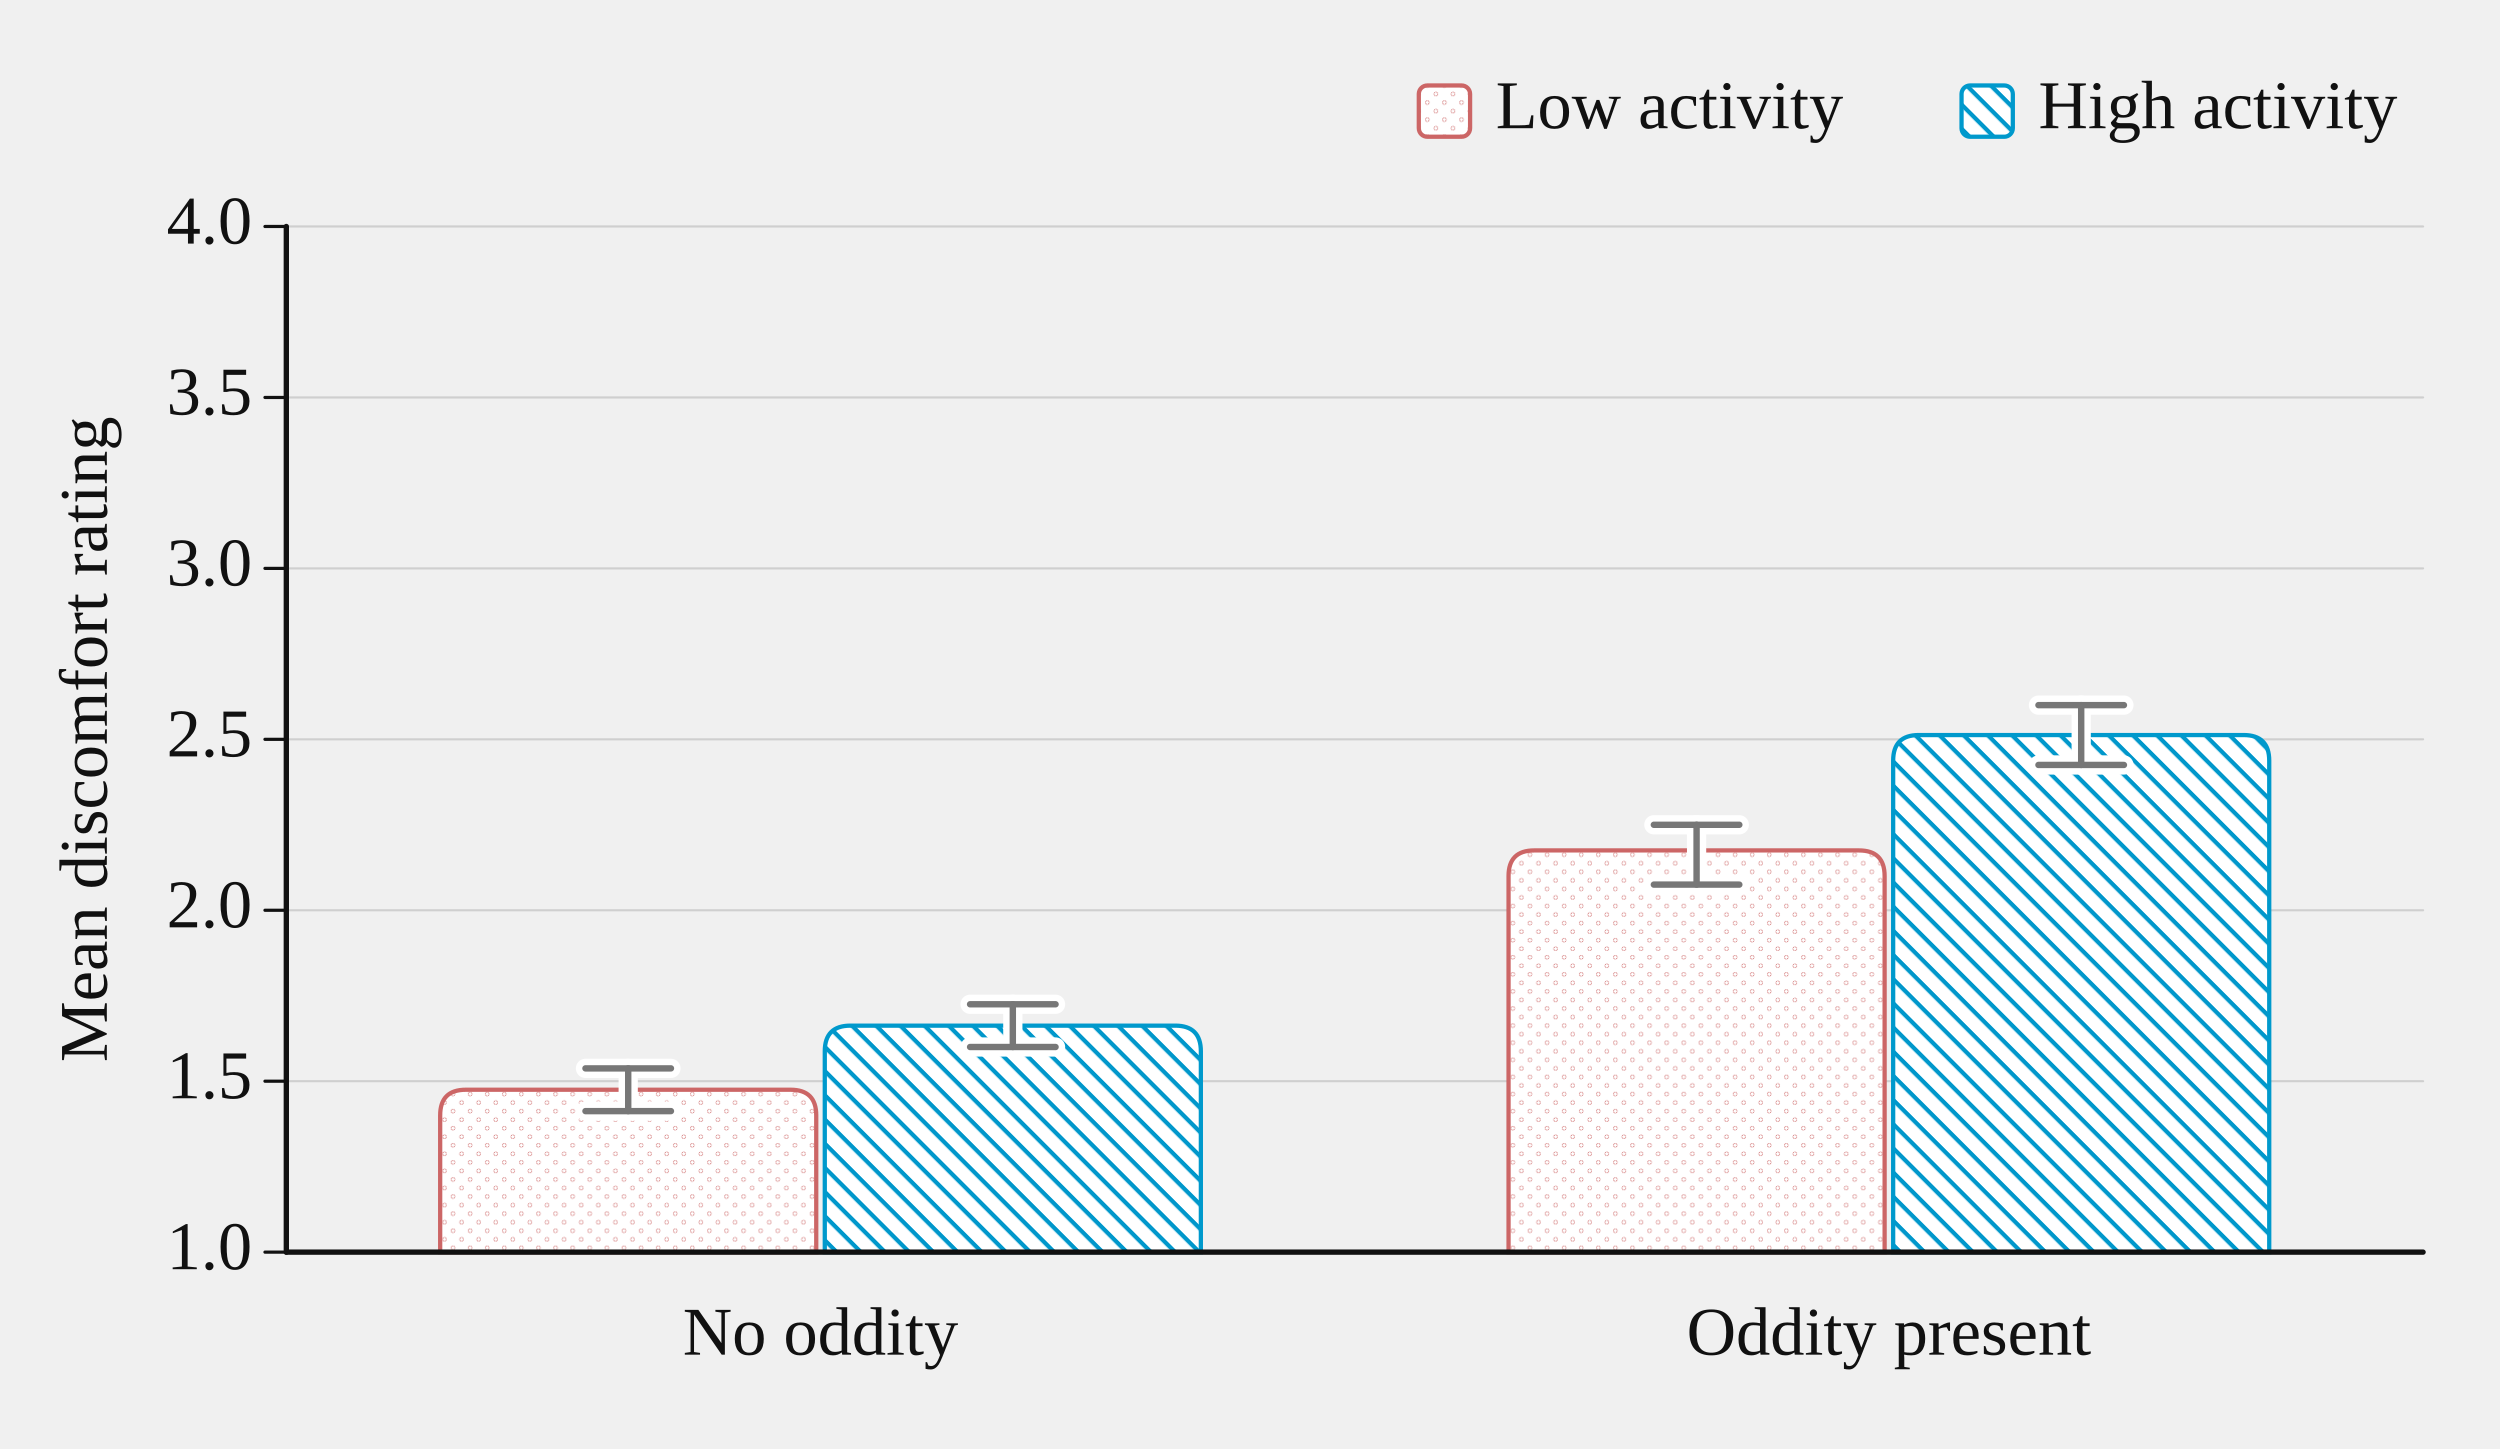
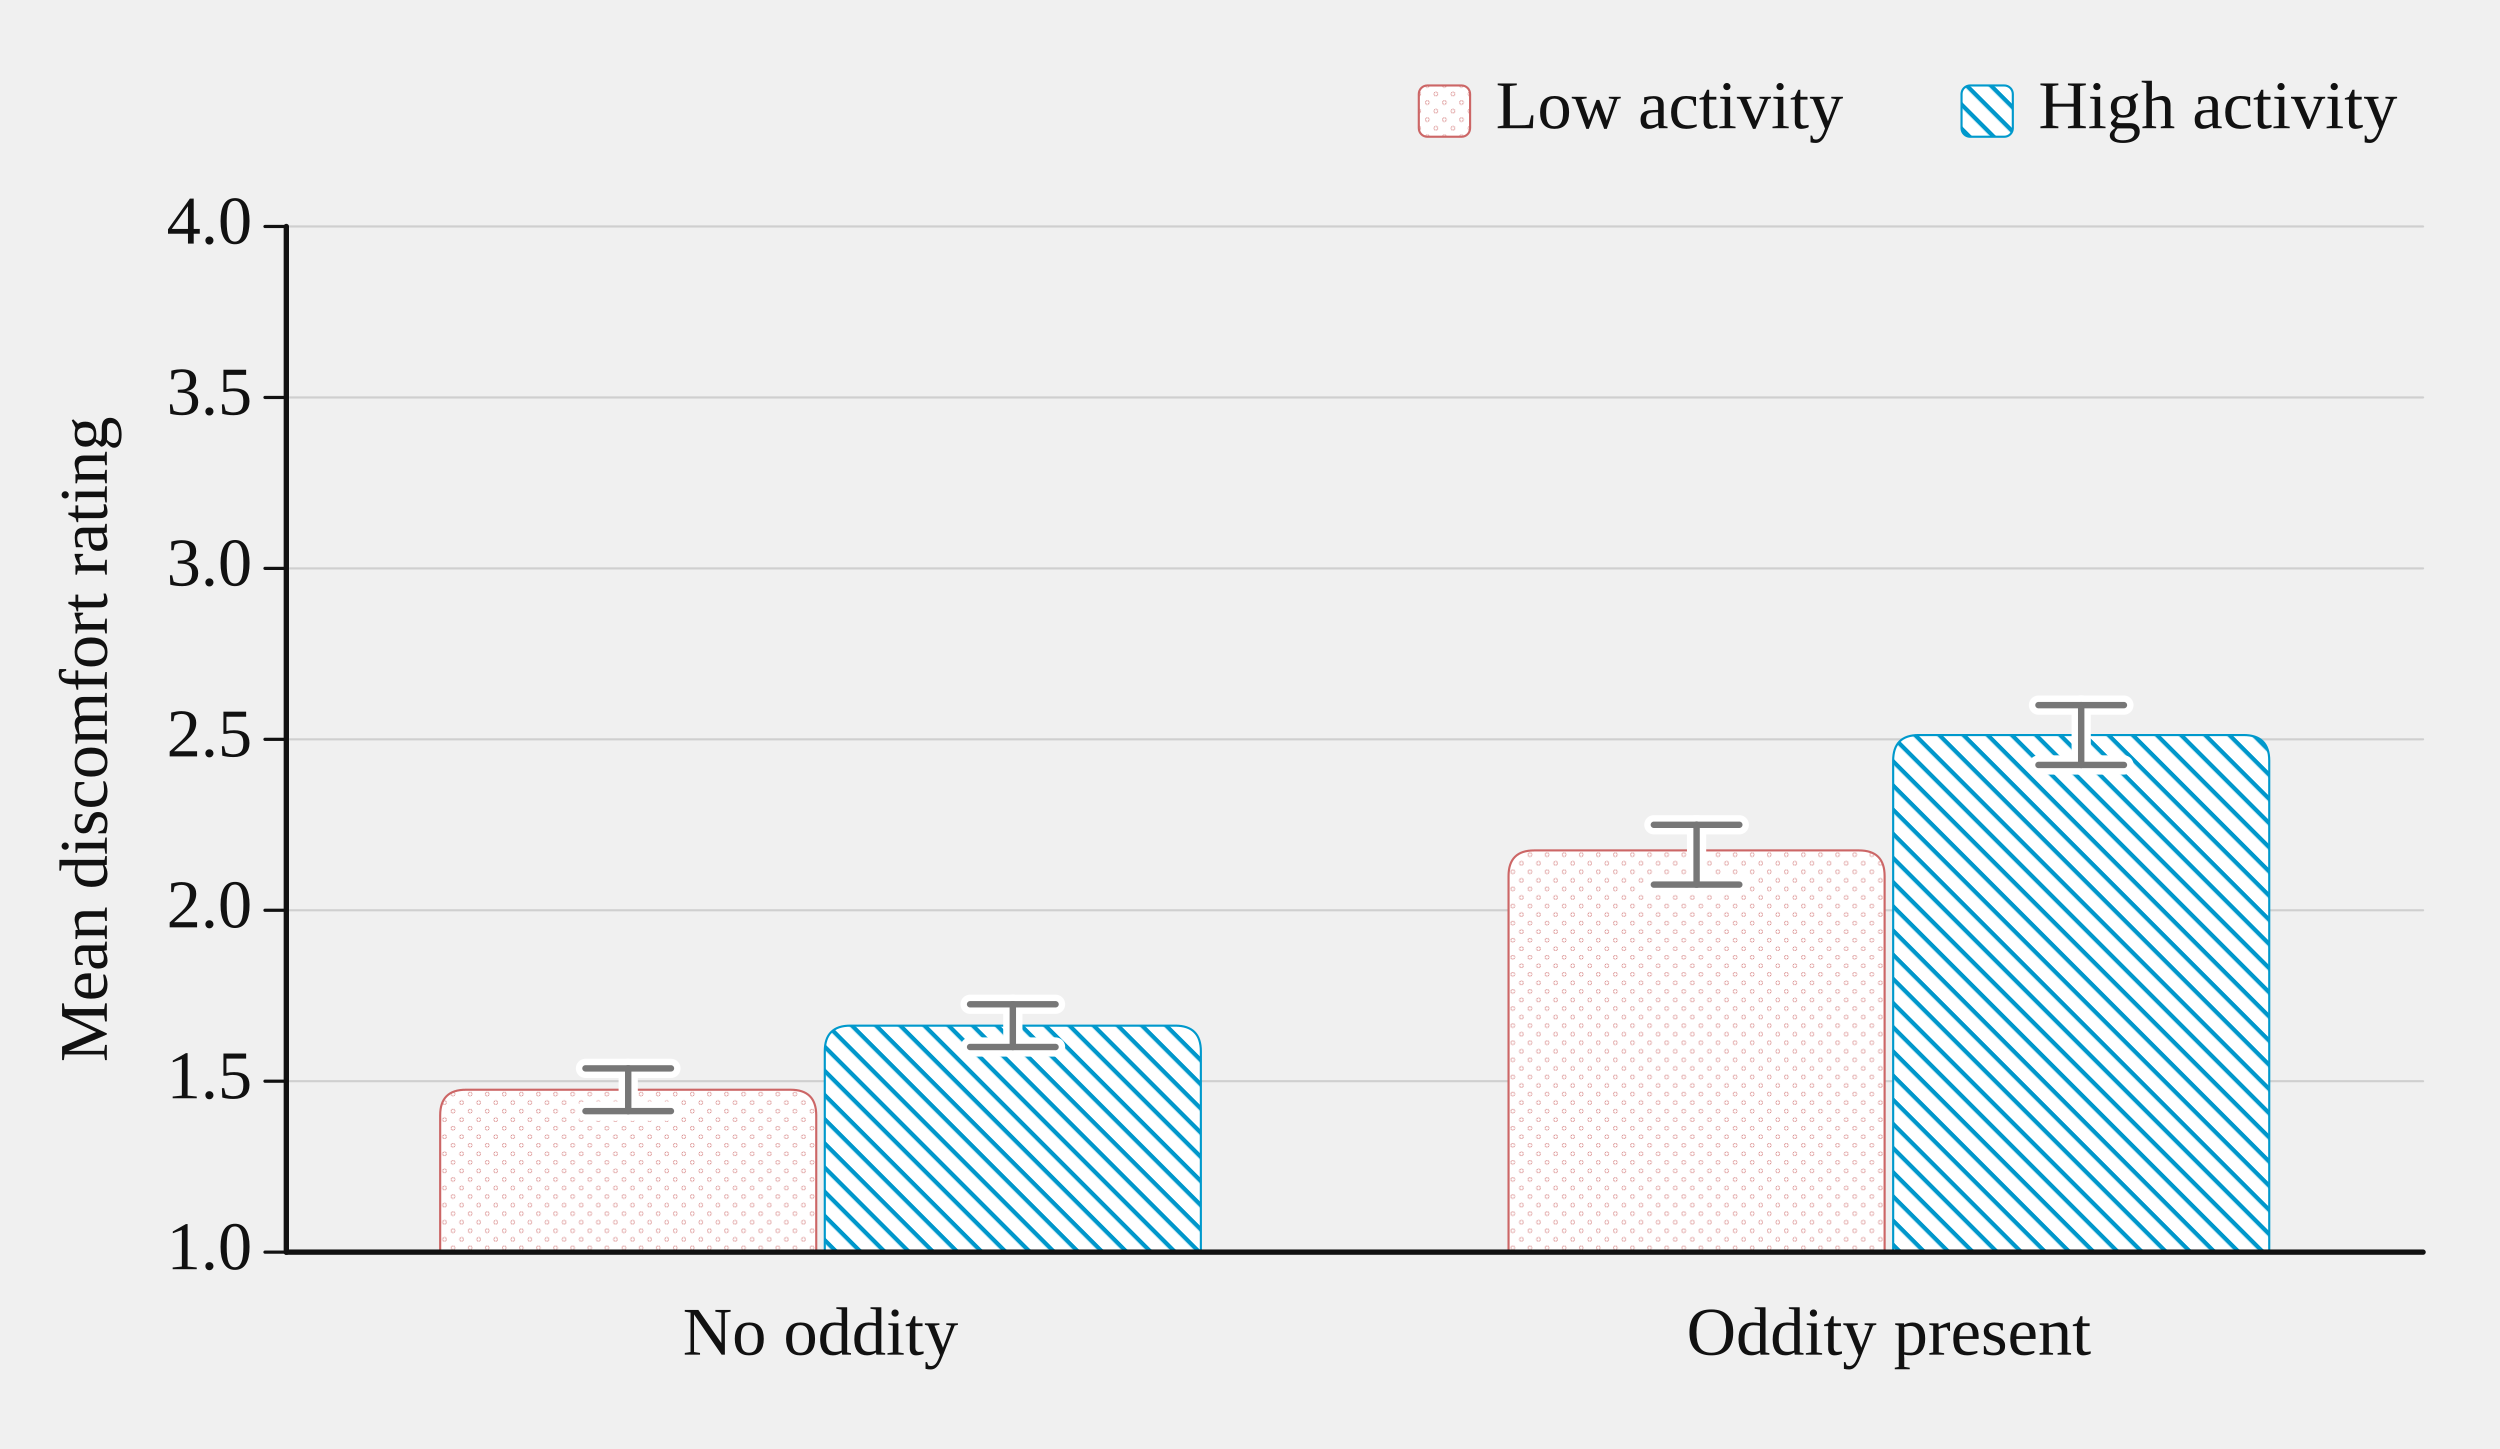
- <svg xmlns="http://www.w3.org/2000/svg" viewBox="23 17 585 339" width="585" height="339" role="img">
+ <svg xmlns="http://www.w3.org/2000/svg" viewBox="46 34 1170 678" width="1170" height="678" role="img">
  <defs>
-     <pattern id="dots" class="s3" width="4" height="4" patternUnits="userSpaceOnUse" stroke-width="0">
-       <rect x="0" y="0" width="4" height="4" />
-       <circle cx="1" cy="1" r=".01" stroke-width="1" />
-       <circle cx="3" cy="3" r=".01" stroke-width="1" />
+     <pattern id="dots" class="s3" width="8" height="8" patternUnits="userSpaceOnUse" stroke-width="0">
+       <rect x="0" y="0" width="8" height="8" />
+       <circle cx="2" cy="2" r=".02" stroke-width="2" />
+       <circle cx="6" cy="6" r=".02" stroke-width="2" />
    </pattern>
-     <pattern id="hatch" class="sA" width="4" height="4" patternUnits="userSpaceOnUse" patternTransform="rotate(45)" stroke-width="0">
-       <rect x="0" y="0" width="4" height="4" />
-       <line x1="0" y1="0" x2="4" y2="0" stroke-width="2" />
+     <pattern id="hatch" class="sA" width="8" height="8" patternUnits="userSpaceOnUse" patternTransform="rotate(45)" stroke-width="0">
+       <rect x="0" y="0" width="8" height="8" />
+       <line x1="0" y1="0" x2="8" y2="0" stroke-width="4" />
    </pattern>
  </defs>
  <style>
        pattern line,
        pattern circle { 
            stroke: inherit;
        }
        pattern rect {
            fill: #FFF;
        }
        line.invert {
            stroke: #FFF;
        }

        rect, line, polygon, path { stroke: #111; }
        polygon, text { fill: #111; }

        @media (prefers-color-scheme: dark) {
            pattern rect {
                fill: #111;
            }
            line.invert {
                stroke: #111;
            }

            rect, line, polygon, path { stroke: #ddd; }
            polygon, text { fill: #ddd; }
        }

        text {
            font-family: "Times New Roman", Times, serif;
-             font-size: 12pt;
+             font-size: 24pt;
        }
        line {
            stroke-linecap: round;
            stroke-linejoin: miter;
        }
        .italic { font-style: italic; }
        .bold { font-weight: bold; }
        .left { text-anchor: start; }
        .right { text-anchor: end; }
        .center { text-anchor: middle; }
-         .small { font-size: 9pt; }
+         .small { font-size: 18pt; }
        .bg { fill: transparent; }

-         .thick { stroke-width: 1.25; }
-         .thin { stroke-width: 0.75; }
+         .thick { stroke-width: 2.5; }
+         .thin { stroke-width: 1.5; }

        .bar1 { fill: url(#dots); }
        .bar2 { fill: url(#hatch); }
-         .grid { stroke-width: .5; opacity: 0.15; }
-         .axis { stroke-width: 1.25; }
-         .tick { stroke-width: .75; }
-         .err_halo { stroke-width: 4.5; }
-         .err_line { stroke-width: 1.5; }
+         .grid { stroke-width: 1; opacity: 0.15; }
+         .axis { stroke-width: 2.5; }
+         .tick { stroke-width: 1.5; }
+         .err_halo { stroke-width: 9; }
+         .err_line { stroke-width: 3; }

        .s1 { stroke: #817; } .f1 { fill: #817; }
        .s2 { stroke: #a35; } .f2 { fill: #a35; }
        .s3 { stroke: #c66; } .f3 { fill: #c66; }
        .s4 { stroke: #e94; } .f4 { fill: #e94; }
        .s5 { stroke: #ed0; } .f5 { fill: #ed0; }
        .s6 { stroke: #9d5; } .f6 { fill: #9d5; }
        .s7 { stroke: #4d8; } .f7 { fill: #4d8; }
        .s8 { stroke: #2cb; } .f8 { fill: #2cb; }
        .s9 { stroke: #0bc; } .f9 { fill: #0bc; }
        .sA { stroke: #09c; } .fA { fill: #09c; }
        .sB { stroke: #36b; } .fB { fill: #36b; }
        .sC { stroke: #639; } .fC { fill: #639; }
        .sX { stroke: #777; } .fX { fill: #777; }
    </style>
-   <rect x="23" y="17" width="585" height="339" rx="16" stroke-width="0.001" class="bg" />
-   <line x1="90" y1="270" x2="590" y2="270" class="grid" />
-   <line x1="90" y1="230" x2="590" y2="230" class="grid" />
-   <line x1="90" y1="190" x2="590" y2="190" class="grid" />
-   <line x1="90" y1="150" x2="590" y2="150" class="grid" />
-   <line x1="90" y1="110" x2="590" y2="110" class="grid" />
-   <line x1="90" y1="70" x2="590" y2="70" class="grid" />
-   <line x1="85" y1="310" x2="90" y2="310" class="tick" />
-   <line x1="85" y1="270" x2="90" y2="270" class="tick" />
-   <line x1="85" y1="230" x2="90" y2="230" class="tick" />
-   <line x1="85" y1="190" x2="90" y2="190" class="tick" />
-   <line x1="85" y1="150" x2="90" y2="150" class="tick" />
-   <line x1="85" y1="110" x2="90" y2="110" class="tick" />
-   <line x1="85" y1="70" x2="90" y2="70" class="tick" />
-   <text x="82" y="314" class="right">1.0</text>
-   <text x="82" y="274" class="right">1.5</text>
-   <text x="82" y="234" class="right">2.0</text>
-   <text x="82" y="194" class="right">2.5</text>
-   <text x="82" y="154" class="right">3.0</text>
-   <text x="82" y="114" class="right">3.5</text>
-   <text x="82" y="74" class="right">4.0</text>
-   <text class="center" transform="rotate(-90 48 190)" x="48" y="190">Mean discomfort rating</text>
-   <path d="M126,310 L126,278 Q126,272 132,272 L208,272 Q214,272 214,278 L214,310 Z" class="bar1 s3" />
-   <path d="M216,310 L216,263 Q216,257 222,257 L298,257 Q304,257 304,263 L304,310 Z" class="bar2 sA" />
-   <path d="M376,310 L376,222 Q376,216 382,216 L458,216 Q464,216 464,222 L464,310 Z" class="bar1 s3" />
-   <path d="M466,310 L466,195 Q466,189 472,189 L548,189 Q554,189 554,195 L554,310 Z" class="bar2 sA" />
-   <line x1="90" y1="70" x2="90" y2="310" class="axis" />
-   <line x1="90" y1="310" x2="590" y2="310" class="axis" />
-   <line x1="170" y1="277" x2="170" y2="267" class="err_halo invert" />
-   <line x1="160" y1="277" x2="180" y2="277" class="err_halo invert" />
-   <line x1="160" y1="267" x2="180" y2="267" class="err_halo invert" />
-   <line x1="170" y1="277" x2="170" y2="267" class="err_line sX" />
-   <line x1="160" y1="277" x2="180" y2="277" class="err_line sX" />
-   <line x1="160" y1="267" x2="180" y2="267" class="err_line sX" />
-   <line x1="260" y1="262" x2="260" y2="252" class="err_halo invert" />
-   <line x1="250" y1="262" x2="270" y2="262" class="err_halo invert" />
-   <line x1="250" y1="252" x2="270" y2="252" class="err_halo invert" />
-   <line x1="260" y1="262" x2="260" y2="252" class="err_line sX" />
-   <line x1="250" y1="262" x2="270" y2="262" class="err_line sX" />
-   <line x1="250" y1="252" x2="270" y2="252" class="err_line sX" />
-   <line x1="420" y1="224" x2="420" y2="210" class="err_halo invert" />
-   <line x1="410" y1="224" x2="430" y2="224" class="err_halo invert" />
-   <line x1="410" y1="210" x2="430" y2="210" class="err_halo invert" />
-   <line x1="420" y1="224" x2="420" y2="210" class="err_line sX" />
-   <line x1="410" y1="224" x2="430" y2="224" class="err_line sX" />
-   <line x1="410" y1="210" x2="430" y2="210" class="err_line sX" />
-   <line x1="510" y1="196" x2="510" y2="182" class="err_halo invert" />
-   <line x1="500" y1="196" x2="520" y2="196" class="err_halo invert" />
-   <line x1="500" y1="182" x2="520" y2="182" class="err_halo invert" />
-   <line x1="510" y1="196" x2="510" y2="182" class="err_line sX" />
-   <line x1="500" y1="196" x2="520" y2="196" class="err_line sX" />
-   <line x1="500" y1="182" x2="520" y2="182" class="err_line sX" />
-   <text x="215" y="334" class="center">No oddity</text>
-   <text x="465" y="334" class="center">Oddity present</text>
-   <rect x="355" y="37" width="12" height="12" rx="2" class="bar1 s3" />
-   <text x="373" y="47" class="left">Low activity</text>
-   <rect x="482" y="37" width="12" height="12" rx="2" class="bar2 sA" />
-   <text x="500" y="47" class="left">High activity</text>
+   <rect x="46" y="34" width="1170" height="678" rx="32" stroke-width="0.002" class="bg" />
+   <line x1="180" y1="540" x2="1180" y2="540" class="grid" />
+   <line x1="180" y1="460" x2="1180" y2="460" class="grid" />
+   <line x1="180" y1="380" x2="1180" y2="380" class="grid" />
+   <line x1="180" y1="300" x2="1180" y2="300" class="grid" />
+   <line x1="180" y1="220" x2="1180" y2="220" class="grid" />
+   <line x1="180" y1="140" x2="1180" y2="140" class="grid" />
+   <line x1="170" y1="620" x2="180" y2="620" class="tick" />
+   <line x1="170" y1="540" x2="180" y2="540" class="tick" />
+   <line x1="170" y1="460" x2="180" y2="460" class="tick" />
+   <line x1="170" y1="380" x2="180" y2="380" class="tick" />
+   <line x1="170" y1="300" x2="180" y2="300" class="tick" />
+   <line x1="170" y1="220" x2="180" y2="220" class="tick" />
+   <line x1="170" y1="140" x2="180" y2="140" class="tick" />
+   <text x="164" y="628" class="right">1.0</text>
+   <text x="164" y="548" class="right">1.5</text>
+   <text x="164" y="468" class="right">2.0</text>
+   <text x="164" y="388" class="right">2.5</text>
+   <text x="164" y="308" class="right">3.0</text>
+   <text x="164" y="228" class="right">3.5</text>
+   <text x="164" y="148" class="right">4.0</text>
+   <text class="center" transform="rotate(-90 96 380)" x="96" y="380">Mean discomfort rating</text>
+   <path d="M252,620 L252,556 Q252,544 264,544 L416,544 Q428,544 428,556 L428,620 Z" class="bar1 s3" />
+   <path d="M432,620 L432,526 Q432,514 444,514 L596,514 Q608,514 608,526 L608,620 Z" class="bar2 sA" />
+   <path d="M752,620 L752,444 Q752,432 764,432 L916,432 Q928,432 928,444 L928,620 Z" class="bar1 s3" />
+   <path d="M932,620 L932,390 Q932,378 944,378 L1096,378 Q1108,378 1108,390 L1108,620 Z" class="bar2 sA" />
+   <line x1="180" y1="140" x2="180" y2="620" class="axis" />
+   <line x1="180" y1="620" x2="1180" y2="620" class="axis" />
+   <line x1="340" y1="554" x2="340" y2="534" class="err_halo invert" />
+   <line x1="320" y1="554" x2="360" y2="554" class="err_halo invert" />
+   <line x1="320" y1="534" x2="360" y2="534" class="err_halo invert" />
+   <line x1="340" y1="554" x2="340" y2="534" class="err_line sX" />
+   <line x1="320" y1="554" x2="360" y2="554" class="err_line sX" />
+   <line x1="320" y1="534" x2="360" y2="534" class="err_line sX" />
+   <line x1="520" y1="524" x2="520" y2="504" class="err_halo invert" />
+   <line x1="500" y1="524" x2="540" y2="524" class="err_halo invert" />
+   <line x1="500" y1="504" x2="540" y2="504" class="err_halo invert" />
+   <line x1="520" y1="524" x2="520" y2="504" class="err_line sX" />
+   <line x1="500" y1="524" x2="540" y2="524" class="err_line sX" />
+   <line x1="500" y1="504" x2="540" y2="504" class="err_line sX" />
+   <line x1="840" y1="448" x2="840" y2="420" class="err_halo invert" />
+   <line x1="820" y1="448" x2="860" y2="448" class="err_halo invert" />
+   <line x1="820" y1="420" x2="860" y2="420" class="err_halo invert" />
+   <line x1="840" y1="448" x2="840" y2="420" class="err_line sX" />
+   <line x1="820" y1="448" x2="860" y2="448" class="err_line sX" />
+   <line x1="820" y1="420" x2="860" y2="420" class="err_line sX" />
+   <line x1="1020" y1="392" x2="1020" y2="364" class="err_halo invert" />
+   <line x1="1000" y1="392" x2="1040" y2="392" class="err_halo invert" />
+   <line x1="1000" y1="364" x2="1040" y2="364" class="err_halo invert" />
+   <line x1="1020" y1="392" x2="1020" y2="364" class="err_line sX" />
+   <line x1="1000" y1="392" x2="1040" y2="392" class="err_line sX" />
+   <line x1="1000" y1="364" x2="1040" y2="364" class="err_line sX" />
+   <text x="430" y="668" class="center">No oddity</text>
+   <text x="930" y="668" class="center">Oddity present</text>
+   <rect x="710" y="74" width="24" height="24" rx="4" class="bar1 s3" />
+   <text x="746" y="94" class="left">Low activity</text>
+   <rect x="964" y="74" width="24" height="24" rx="4" class="bar2 sA" />
+   <text x="1000" y="94" class="left">High activity</text>
</svg>
